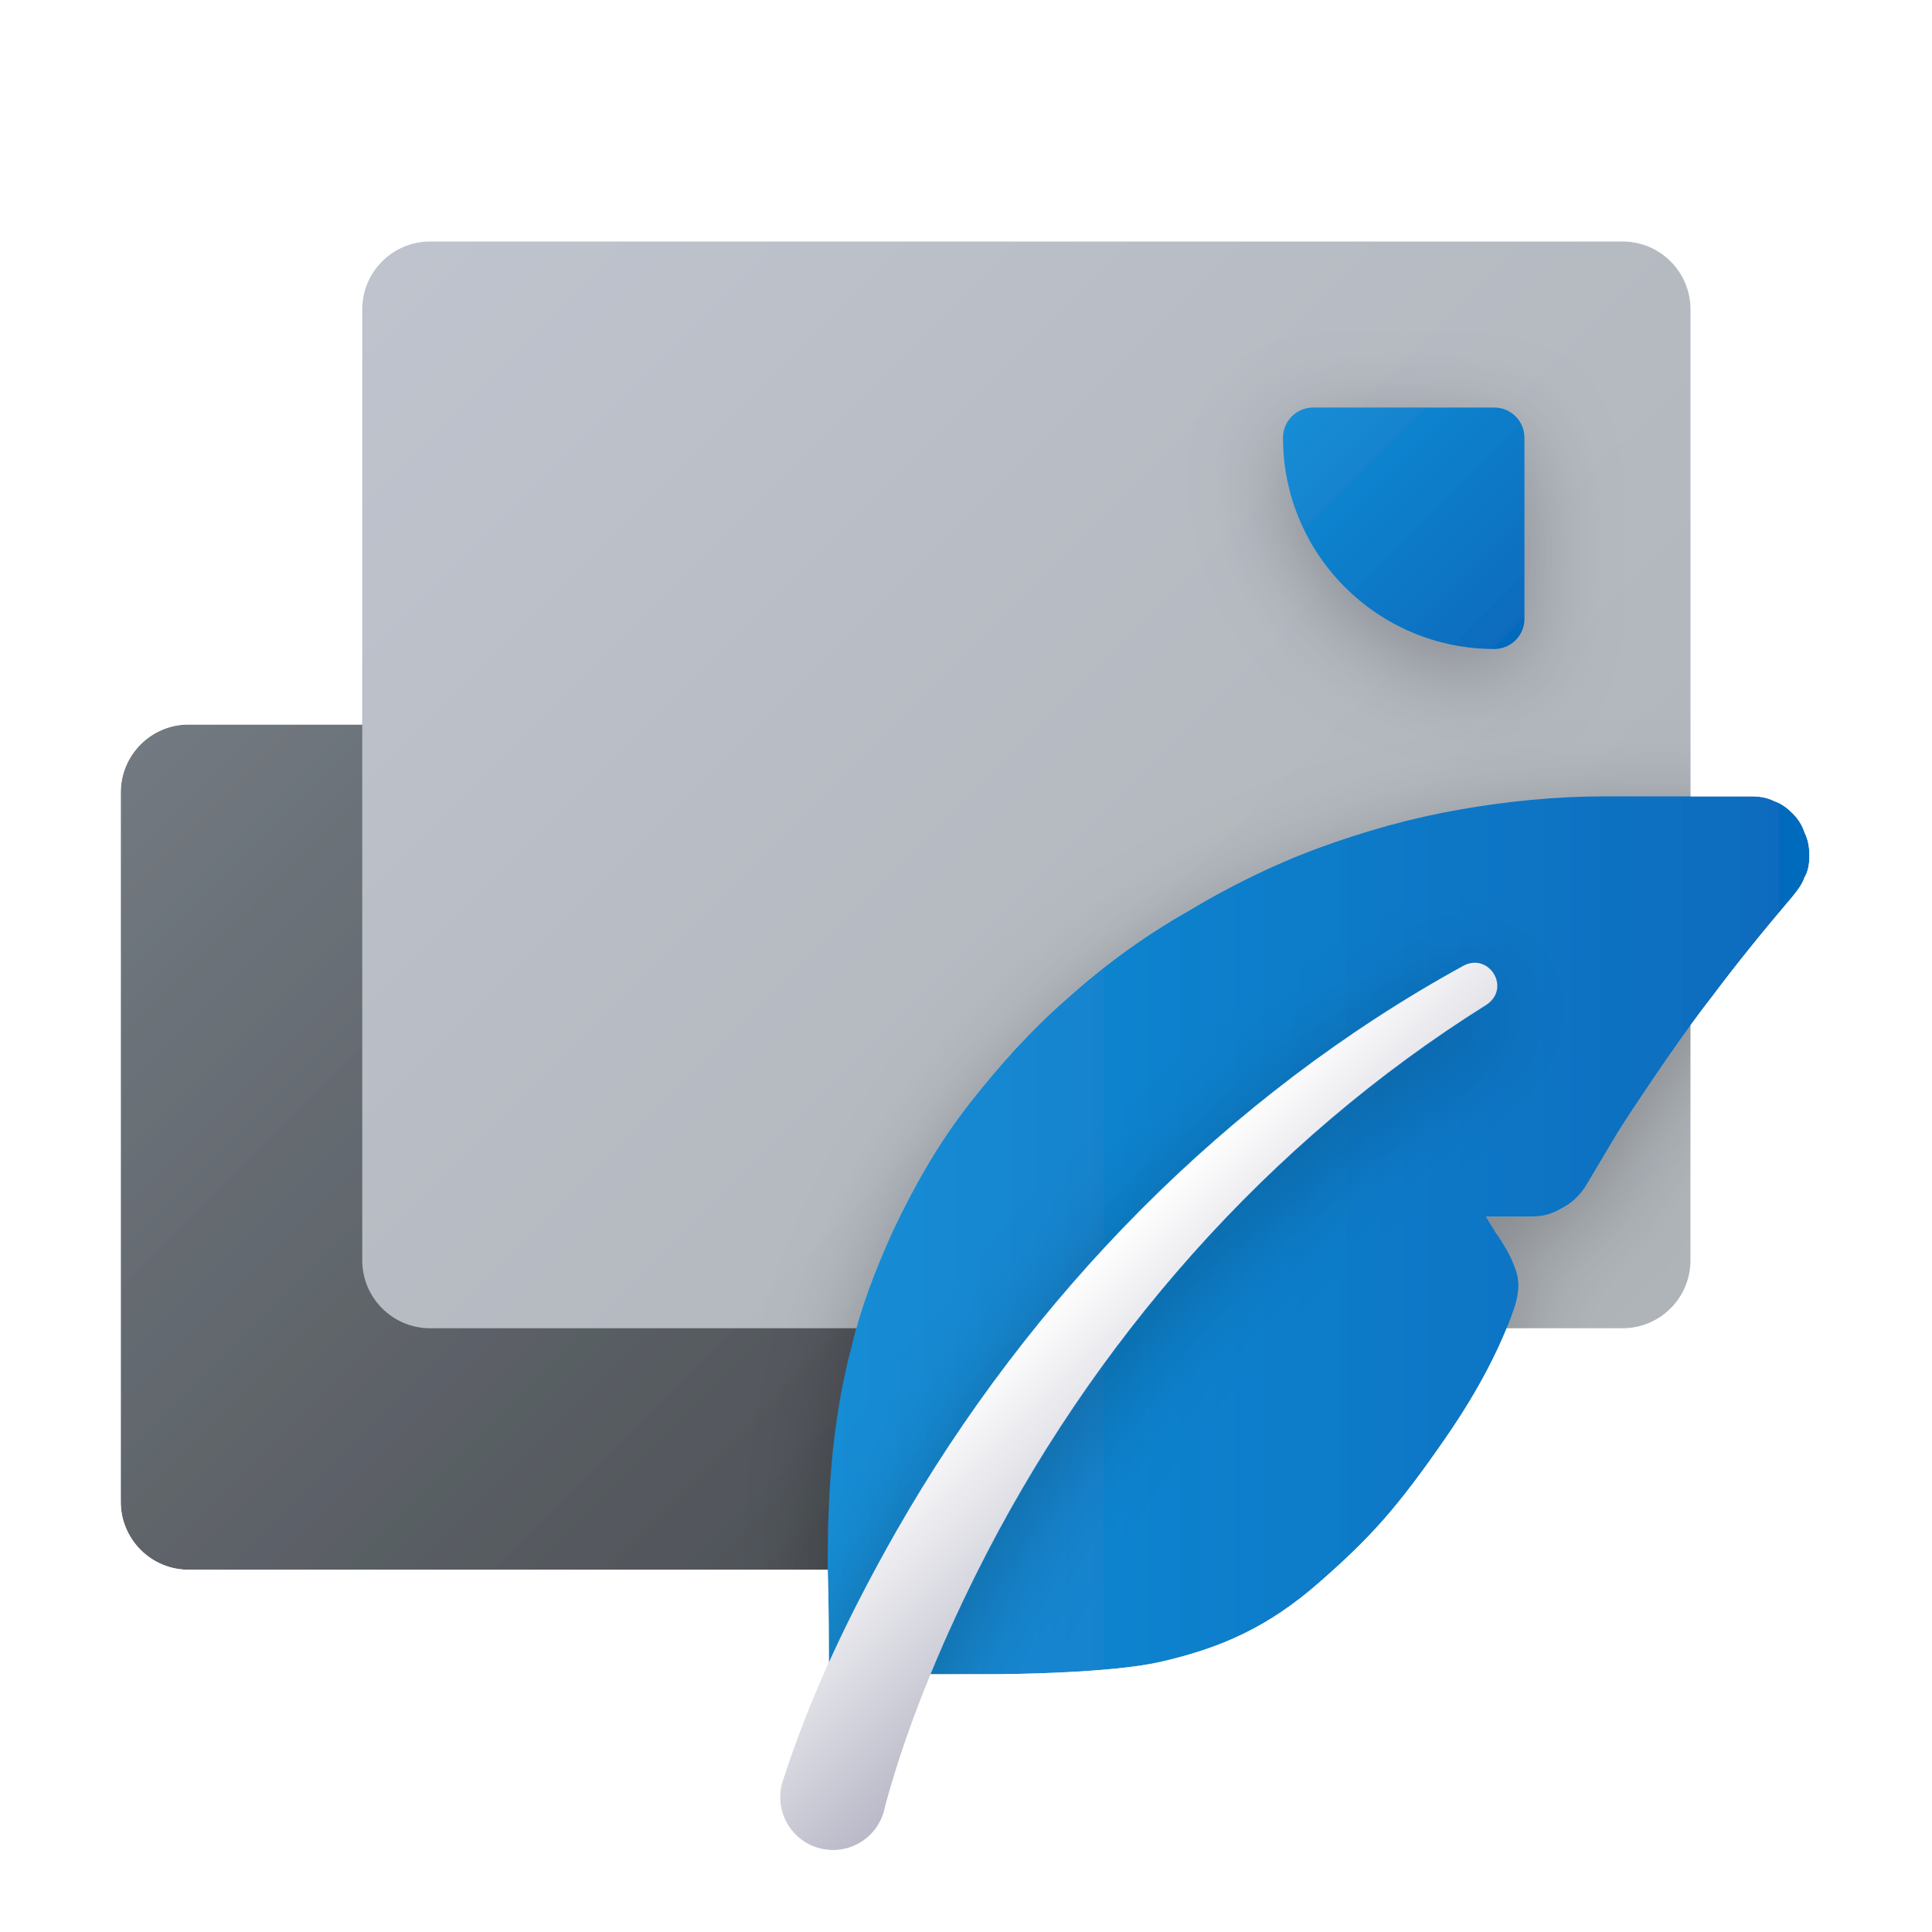
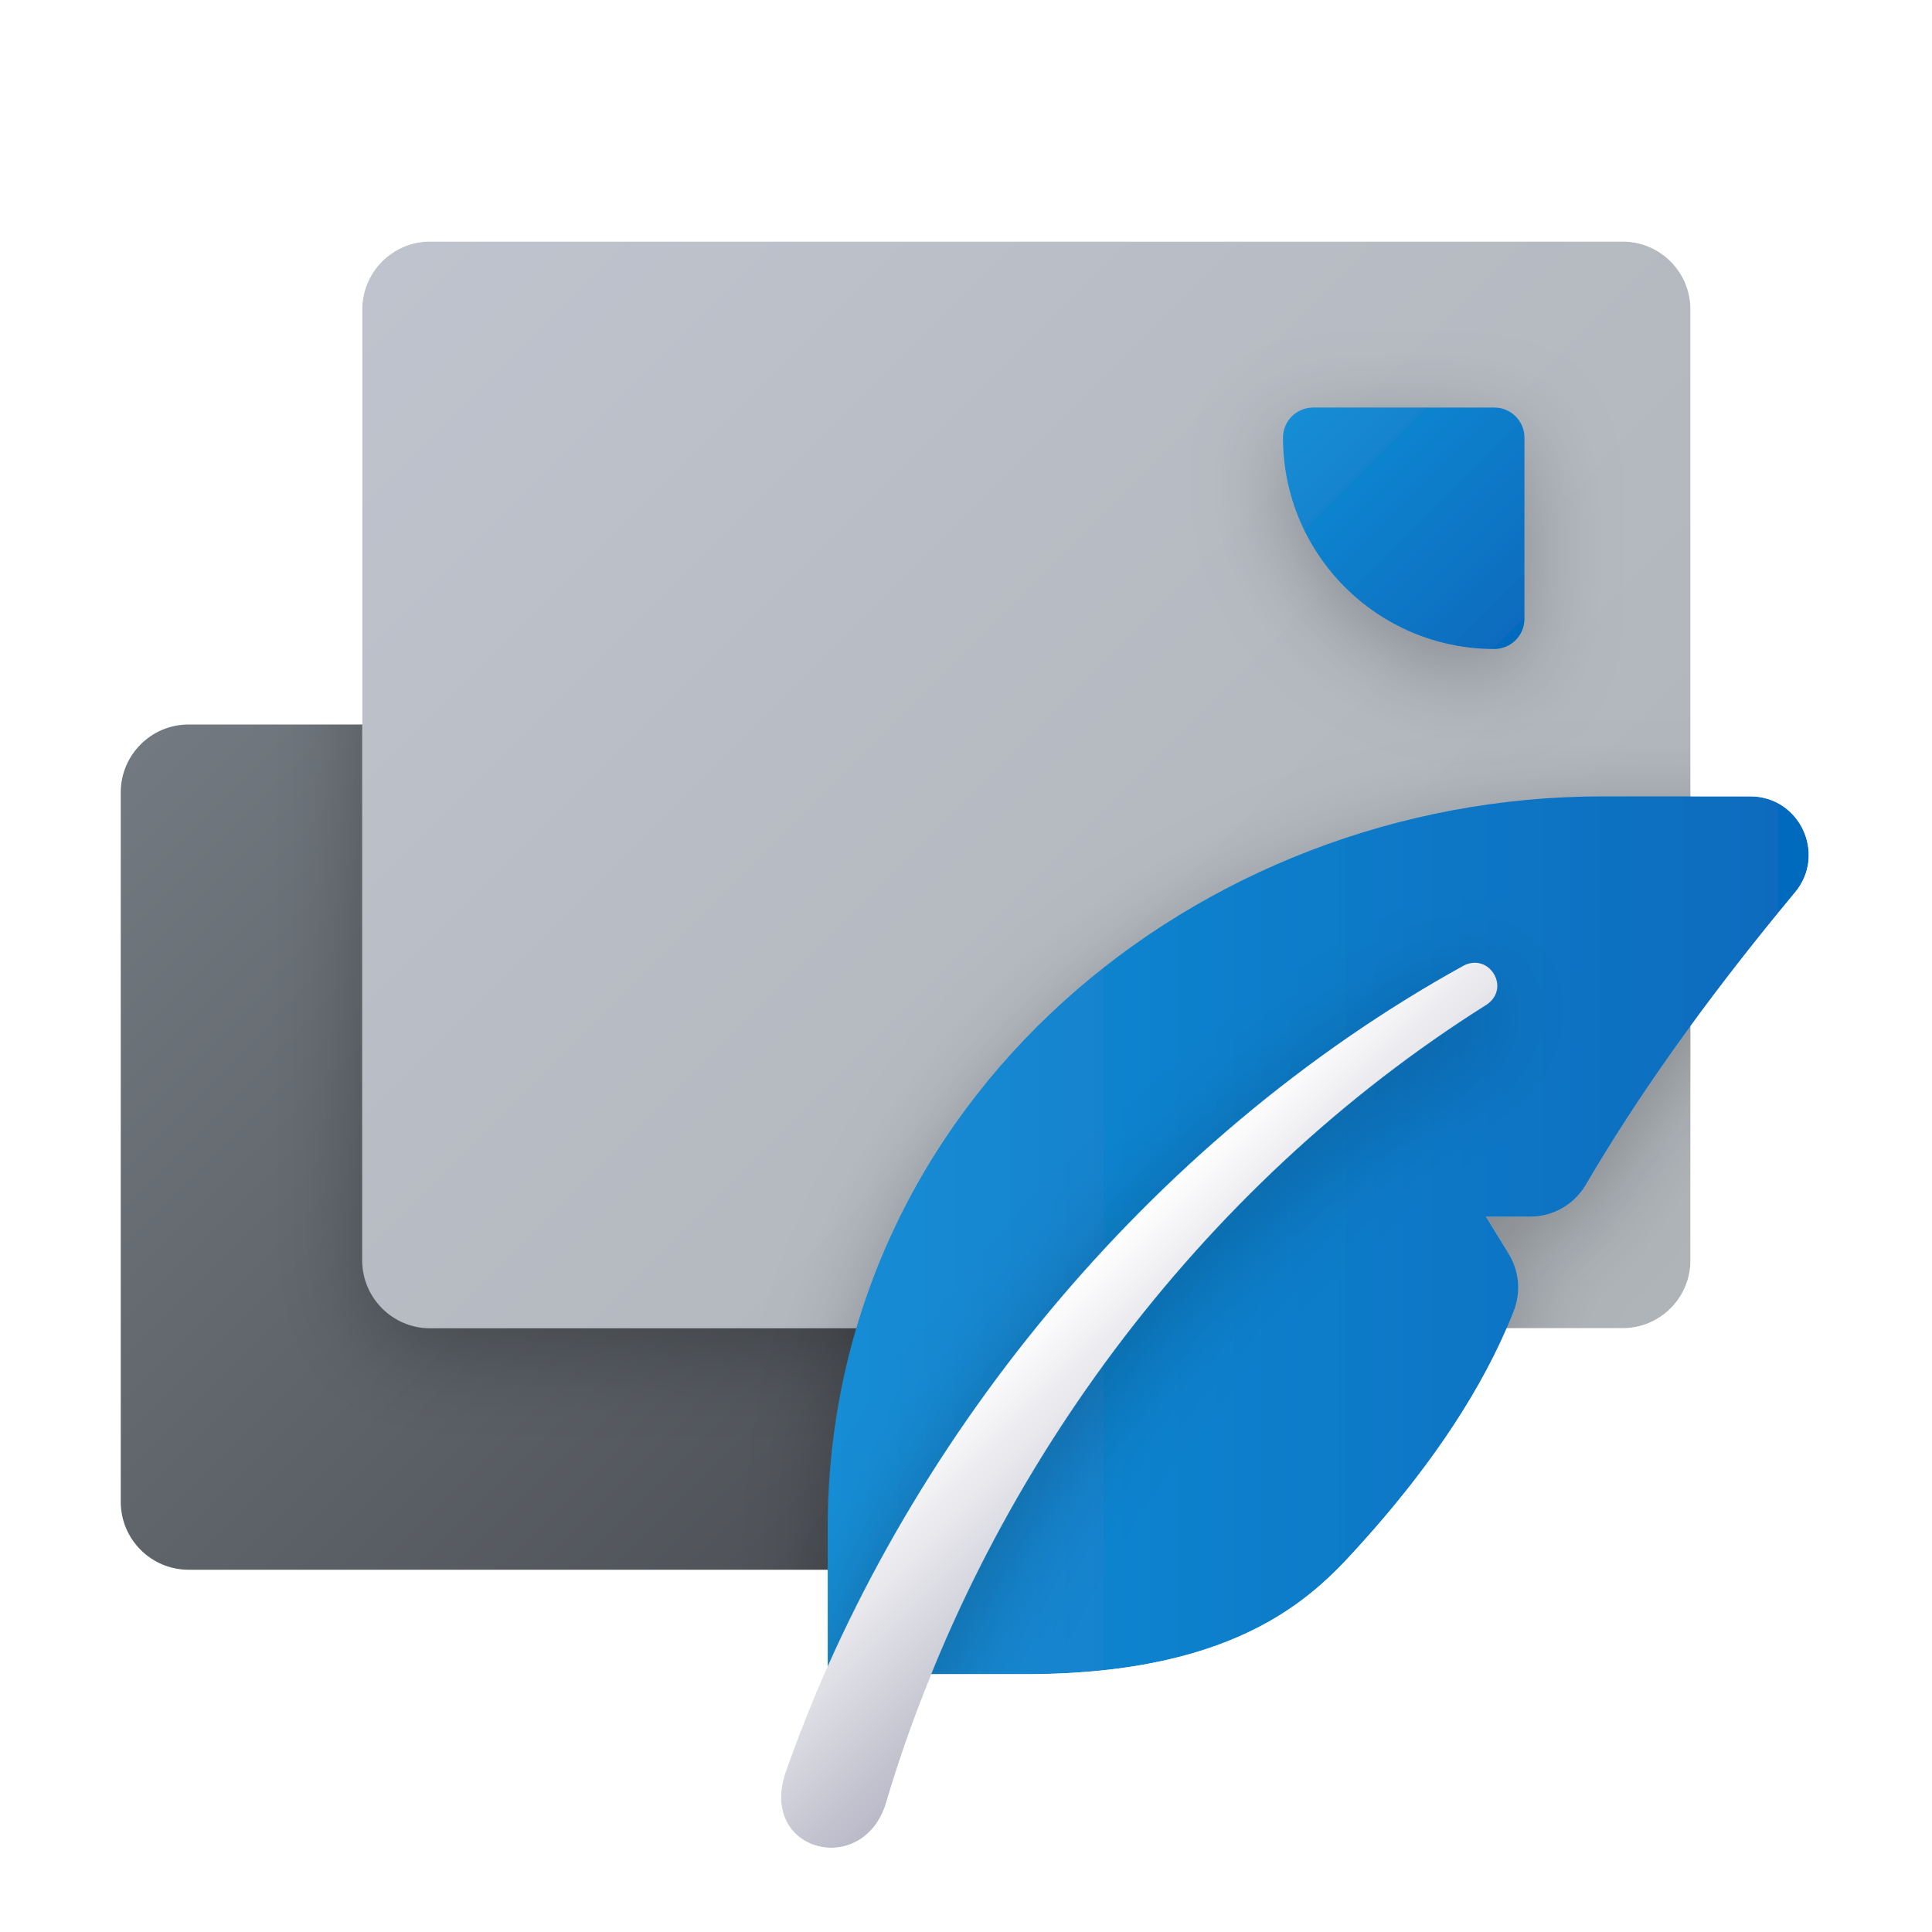
- <svg xmlns="http://www.w3.org/2000/svg" xmlns:xlink="http://www.w3.org/1999/xlink" id="_layer_3" data-name="layer 3" viewBox="0 0 512 512">
+ <svg xmlns="http://www.w3.org/2000/svg" xmlns:xlink="http://www.w3.org/1999/xlink" id="_layer_" data-name="layer" viewBox="0 0 512 512">
  <defs>
    <style>
      .cls-1 {
+         fill: url(#_gradient_5);
+       }
+ 
+       .cls-2 {
        fill: url(#_gradient_2-2);
        filter: url(#drop-shadow-4);
      }

-       .cls-2 {
+       .cls-3 {
        fill: url(#_gradient_2);
        filter: url(#drop-shadow-2);
      }

-       .cls-3 {
+       .cls-4 {
        fill: url(#_gradient_30);
        filter: url(#drop-shadow-3);
      }

-       .cls-4 {
+       .cls-5 {
        clip-path: url(#clippath);
      }

-       .cls-5 {
+       .cls-6 {
        fill: none;
-       }
- 
-       .cls-6 {
-         fill: url(#_gradient_5);
-         filter: url(#drop-shadow-1);
      }

      .cls-7 {
        fill: url(#_gradient_16);
+         filter: url(#drop-shadow-1);
      }
    </style>
    <clipPath id="clippath">
-       <path class="cls-5" d="M478.23,220.64c-.64-1.92-1.6-3.52-3.2-5.12-1.28-1.28-2.88-2.56-4.8-3.2-1.92-.96-3.84-1.28-6.08-1.28h-16.15V82c0-9.94-8.06-18-18-18H114c-9.94,0-18,8.06-18,18v110H50c-9.94,0-18,8.06-18,18v188c0,9.94,8.06,18,18,18H219.37c.23,7.61,.28,15.94,.29,24.58-4.67,10.3-8.84,20.83-12.3,31.6-2.37,7.66,2.28,15.84,10.08,17.71,7.52,1.83,15.09-2.78,16.93-10.3l.05-.22,.19-.8s.24-.93,.24-.93c3.19-11.56,7.18-22.87,11.73-33.96h16.62c4.8,0,31.15-.31,44.03-3.2,16.66-3.75,29.05-9.48,42.19-20.96,13.72-11.98,20.76-19.75,33.76-38.56,9.17-13.26,13.84-23.42,16.1-28.96h30.71c9.94,0,18-8.06,18-18v-62.29c1.95-2.67,3.91-5.3,5.91-7.86,6.72-8.96,13.76-17.6,21.12-26.24,1.28-1.6,2.56-3.2,3.2-5.12,.96-1.6,1.28-3.52,1.28-5.76s-.32-4.16-1.28-6.08Z" />
+       <path class="cls-6" d="M463.82,211.04h-15.82V82c0-9.94-8.06-18-18-18H114c-9.94,0-18,8.06-18,18v110H50c-9.94,0-18,8.06-18,18v188c0,9.94,8.06,18,18,18H219.35v25.63c-4.08,9.17-7.8,18.5-11.09,27.84-7.51,21.33,20.59,28.46,26.6,8.17,3.4-11.49,7.4-22.82,11.92-33.97h24.86c58.33,0,77.77-22.06,89.29-34.84,16.02-17.76,29.8-37.11,38.34-56.84h30.73c9.94,0,18-8.06,18-18v-62.09c8.12-11.13,17.28-22.88,27.72-35.44,8.4-10.11,1.24-25.43-11.9-25.43Z" />
    </clipPath>
    <linearGradient id="_gradient_5" data-name="gradient 5" x1="53.27" y1="181.27" x2="298.73" y2="426.73" gradientUnits="userSpaceOnUse">
      <stop offset="0" stop-color="#727980" />
      <stop offset="1" stop-color="#46494e" />
+     </linearGradient>
+     <linearGradient id="_gradient_16" data-name="gradient 16" x1="117.27" y1="53.27" x2="426.73" y2="362.73" gradientUnits="userSpaceOnUse">
+       <stop offset="0" stop-color="#bec3cd" />
+       <stop offset=".96" stop-color="#afb4b9" />
+       <stop offset="1" stop-color="#afb4b9" />
    </linearGradient>
    <filter id="drop-shadow-1" filterUnits="userSpaceOnUse">
      <feOffset dx="0" dy="6" />
      <feGaussianBlur result="blur" stdDeviation="12" />
      <feFlood flood-color="#040000" flood-opacity=".25" />
      <feComposite in2="blur" operator="in" />
      <feComposite in="SourceGraphic" />
    </filter>
-     <linearGradient id="_gradient_16" data-name="gradient 16" x1="117.27" y1="53.27" x2="426.73" y2="362.73" gradientUnits="userSpaceOnUse">
-       <stop offset="0" stop-color="#bec3cd" />
-       <stop offset=".96" stop-color="#afb4b9" />
-       <stop offset="1" stop-color="#afb4b9" />
-     </linearGradient>
-     <linearGradient id="_gradient_2" data-name="gradient 2" x1="219.35" y1="329.44" x2="479.51" y2="329.44" gradientUnits="userSpaceOnUse">
+     <linearGradient id="_gradient_2" data-name="gradient 2" x1="219.35" y1="327.36" x2="479.34" y2="327.36" gradientUnits="userSpaceOnUse">
      <stop offset="0" stop-color="#168dd5" />
      <stop offset="1" stop-color="#066abd" />
    </linearGradient>
    <filter id="drop-shadow-2" filterUnits="userSpaceOnUse">
      <feOffset dx="0" dy="6" />
      <feGaussianBlur result="blur-2" stdDeviation="12" />
      <feFlood flood-color="#040000" flood-opacity=".25" />
      <feComposite in2="blur-2" operator="in" />
      <feComposite in="SourceGraphic" />
    </filter>
-     <linearGradient id="_gradient_30" data-name="gradient 30" x1="277.15" y1="345.78" x2="324.11" y2="392.74" gradientUnits="userSpaceOnUse">
+     <linearGradient id="_gradient_30" data-name="gradient 30" x1="277.36" y1="345.88" x2="323.66" y2="392.19" gradientUnits="userSpaceOnUse">
      <stop offset="0" stop-color="#fff" />
      <stop offset="1" stop-color="#b9b9c8" />
    </linearGradient>
    <filter id="drop-shadow-3" filterUnits="userSpaceOnUse">
      <feOffset dx="0" dy="6" />
      <feGaussianBlur result="blur-3" stdDeviation="12" />
      <feFlood flood-color="#040000" flood-opacity=".25" />
      <feComposite in2="blur-3" operator="in" />
      <feComposite in="SourceGraphic" />
    </filter>
    <linearGradient id="_gradient_2-2" data-name="gradient 2" x1="349.37" y1="103.31" x2="408.69" y2="162.63" xlink:href="#_gradient_2" />
    <filter id="drop-shadow-4" filterUnits="userSpaceOnUse">
      <feOffset dx="0" dy="6" />
      <feGaussianBlur result="blur-4" stdDeviation="12" />
      <feFlood flood-color="#040000" flood-opacity=".25" />
      <feComposite in2="blur-4" operator="in" />
      <feComposite in="SourceGraphic" />
    </filter>
  </defs>
-   <g class="cls-4">
-     <rect class="cls-6" x="32" y="192" width="288" height="224" rx="18" ry="18" />
+   <g class="cls-5">
+     <rect class="cls-1" x="32" y="192" width="288" height="224" rx="18" ry="18" />
    <rect class="cls-7" x="96" y="64" width="352" height="288" rx="18" ry="18" />
-     <path class="cls-2" d="M479.51,226.72c0,2.24-.32,4.16-1.28,5.76-.64,1.92-1.92,3.52-3.2,5.12-7.36,8.64-14.4,17.28-21.12,26.24-6.72,8.64-13.12,17.92-19.52,27.52-2.56,3.84-5.12,7.68-7.36,11.52s-4.8,8-7.04,11.84c-1.6,2.24-3.52,4.16-6.08,5.44-1.6,.96-3.2,1.6-4.8,1.92s-3.52,.32-5.12,.32h-10.24s1.6,2.56,2.56,4.16c.96,1.28,1.92,2.88,2.88,4.48,.96,1.6,1.6,3.2,2.24,4.8s.96,3.2,.96,4.8c0,2.88-.92,5.64-1.92,8.32-1.56,4.15-6.04,15.74-17.28,32-13,18.8-20.04,26.57-33.76,38.56-13.14,11.48-25.53,17.21-42.19,20.96-12.87,2.9-39.23,3.2-44.03,3.2h-28.82l-14.72,4.16c0-11.52,0-22.72-.32-32.64,0-10.24,.32-20.16,1.28-29.76,.96-9.6,2.56-19.2,5.12-28.8,2.24-9.6,6.08-19.84,10.88-30.4,5.76-12.16,12.16-23.36,20.16-33.6,8-10.24,16.64-19.84,26.24-28.16,9.6-8.64,20.16-16.32,31.36-22.72,11.2-6.72,22.72-12.48,34.88-16.96,12.16-4.48,24.64-8,37.44-10.24,12.8-2.24,25.6-3.52,38.72-3.52h38.72c2.24,0,4.16,.32,6.08,1.28,1.92,.64,3.52,1.92,4.8,3.2,1.6,1.6,2.56,3.2,3.2,5.12,.96,1.92,1.28,3.84,1.28,6.08Z" />
-     <path class="cls-3" d="M207.37,472.17c7.46-23.2,18.18-45.31,30.19-66.42,35.52-62.14,87.46-115.34,150.31-149.84,6.77-3.51,12.57,5.9,6.13,10.31-58.15,36.39-104.79,89.66-135.31,150.89-9.68,19.47-18.05,39.6-23.83,60.53,0,0-.24,.93-.24,.93l-.19,.8-.05,.22c-1.83,7.52-9.41,12.13-16.93,10.3-7.8-1.87-12.45-10.05-10.08-17.71h0Z" />
-     <path class="cls-1" d="M396,172h0c-30.93,0-56-25.07-56-56h0c0-4.42,3.58-8,8-8h48c4.42,0,8,3.58,8,8v48c0,4.42-3.58,8-8,8Z" />
+     <path class="cls-3" d="M475.72,236.47c-24.53,29.52-42.08,54.64-55.46,77.49-3.06,5.22-8.64,8.45-14.69,8.45h-11.82s6.07,9.87,6.07,9.87c2.81,4.57,3.28,10.18,1.33,15.18-8.3,21.3-22.97,42.27-40.22,61.39-11.52,12.78-30.96,34.84-89.29,34.84h-52.29v-38.44c0-113.71,97.94-194.2,205.2-194.2h39.27c13.14,0,20.3,15.32,11.9,25.43Z" />
+     <path class="cls-4" d="M208.26,469.47c30.47-86.49,95.67-167.17,179.61-213.56,6.77-3.51,12.57,5.9,6.13,10.31-76.34,47.99-133.72,125.68-159.14,211.42-6.01,20.28-34.12,13.16-26.6-8.17Z" />
+     <path class="cls-2" d="M396,172h0c-30.93,0-56-25.07-56-56h0c0-4.42,3.58-8,8-8h48c4.42,0,8,3.58,8,8v48c0,4.42-3.58,8-8,8Z" />
  </g>
</svg>
